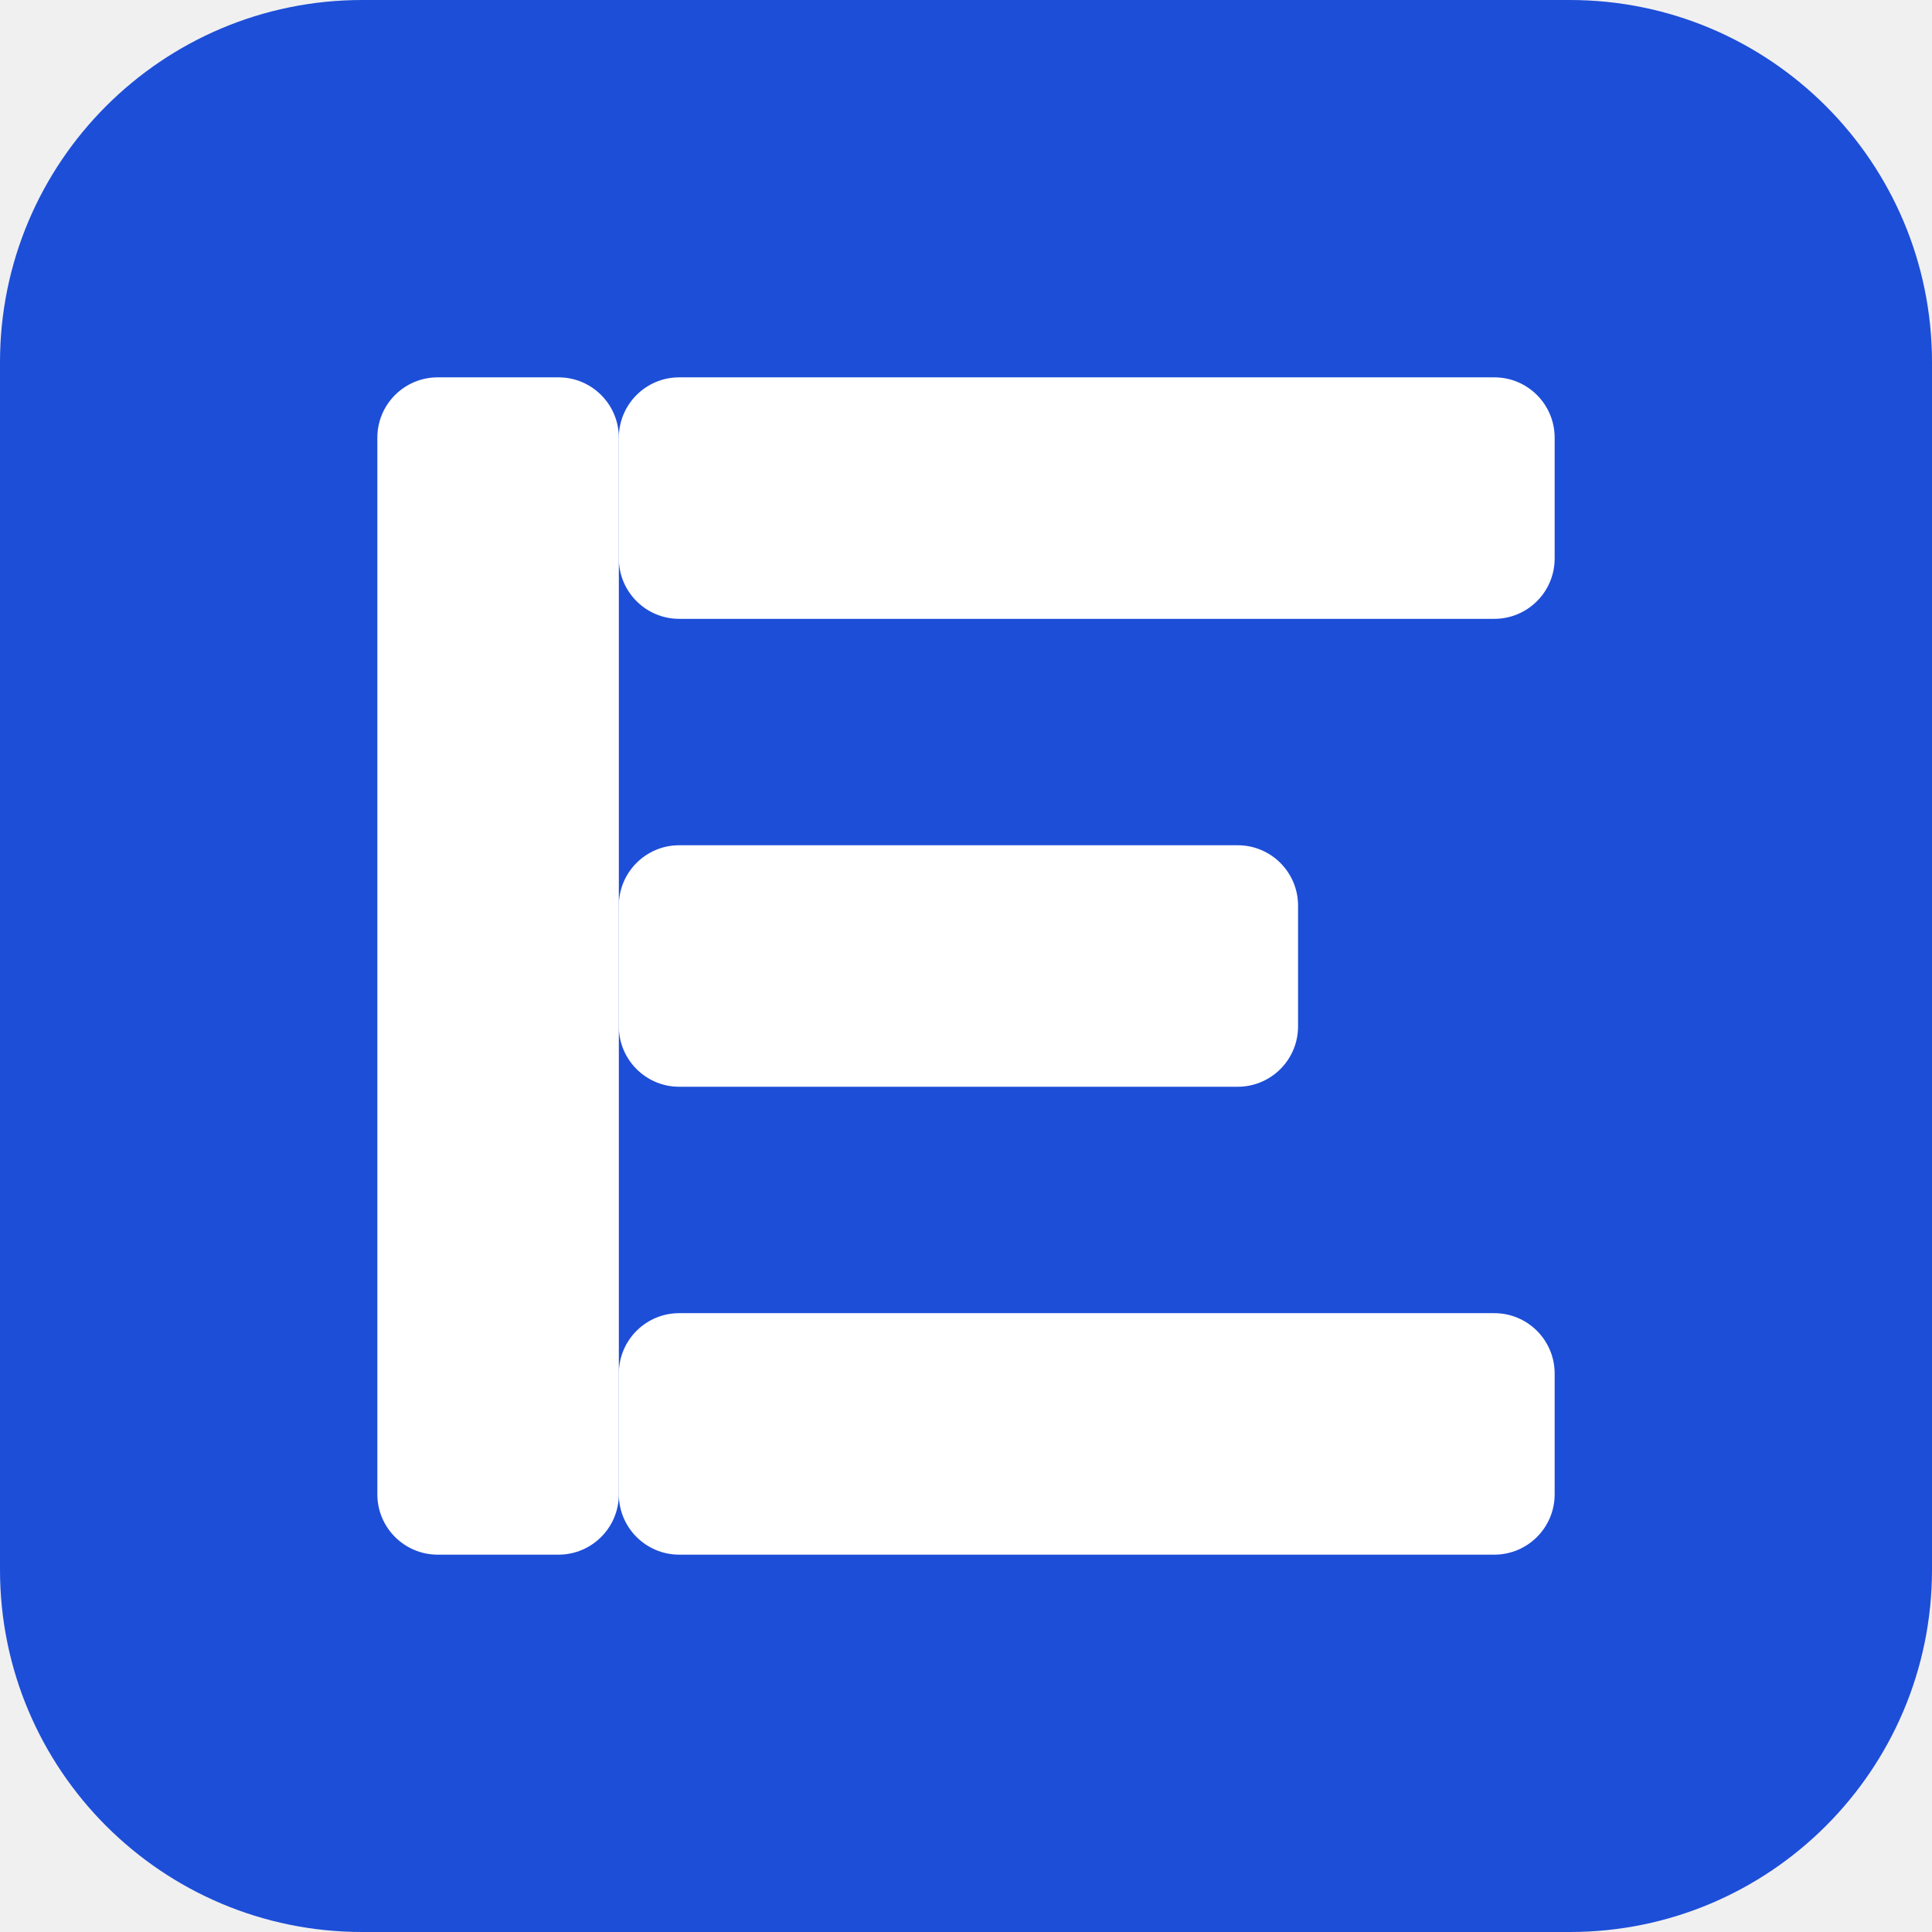
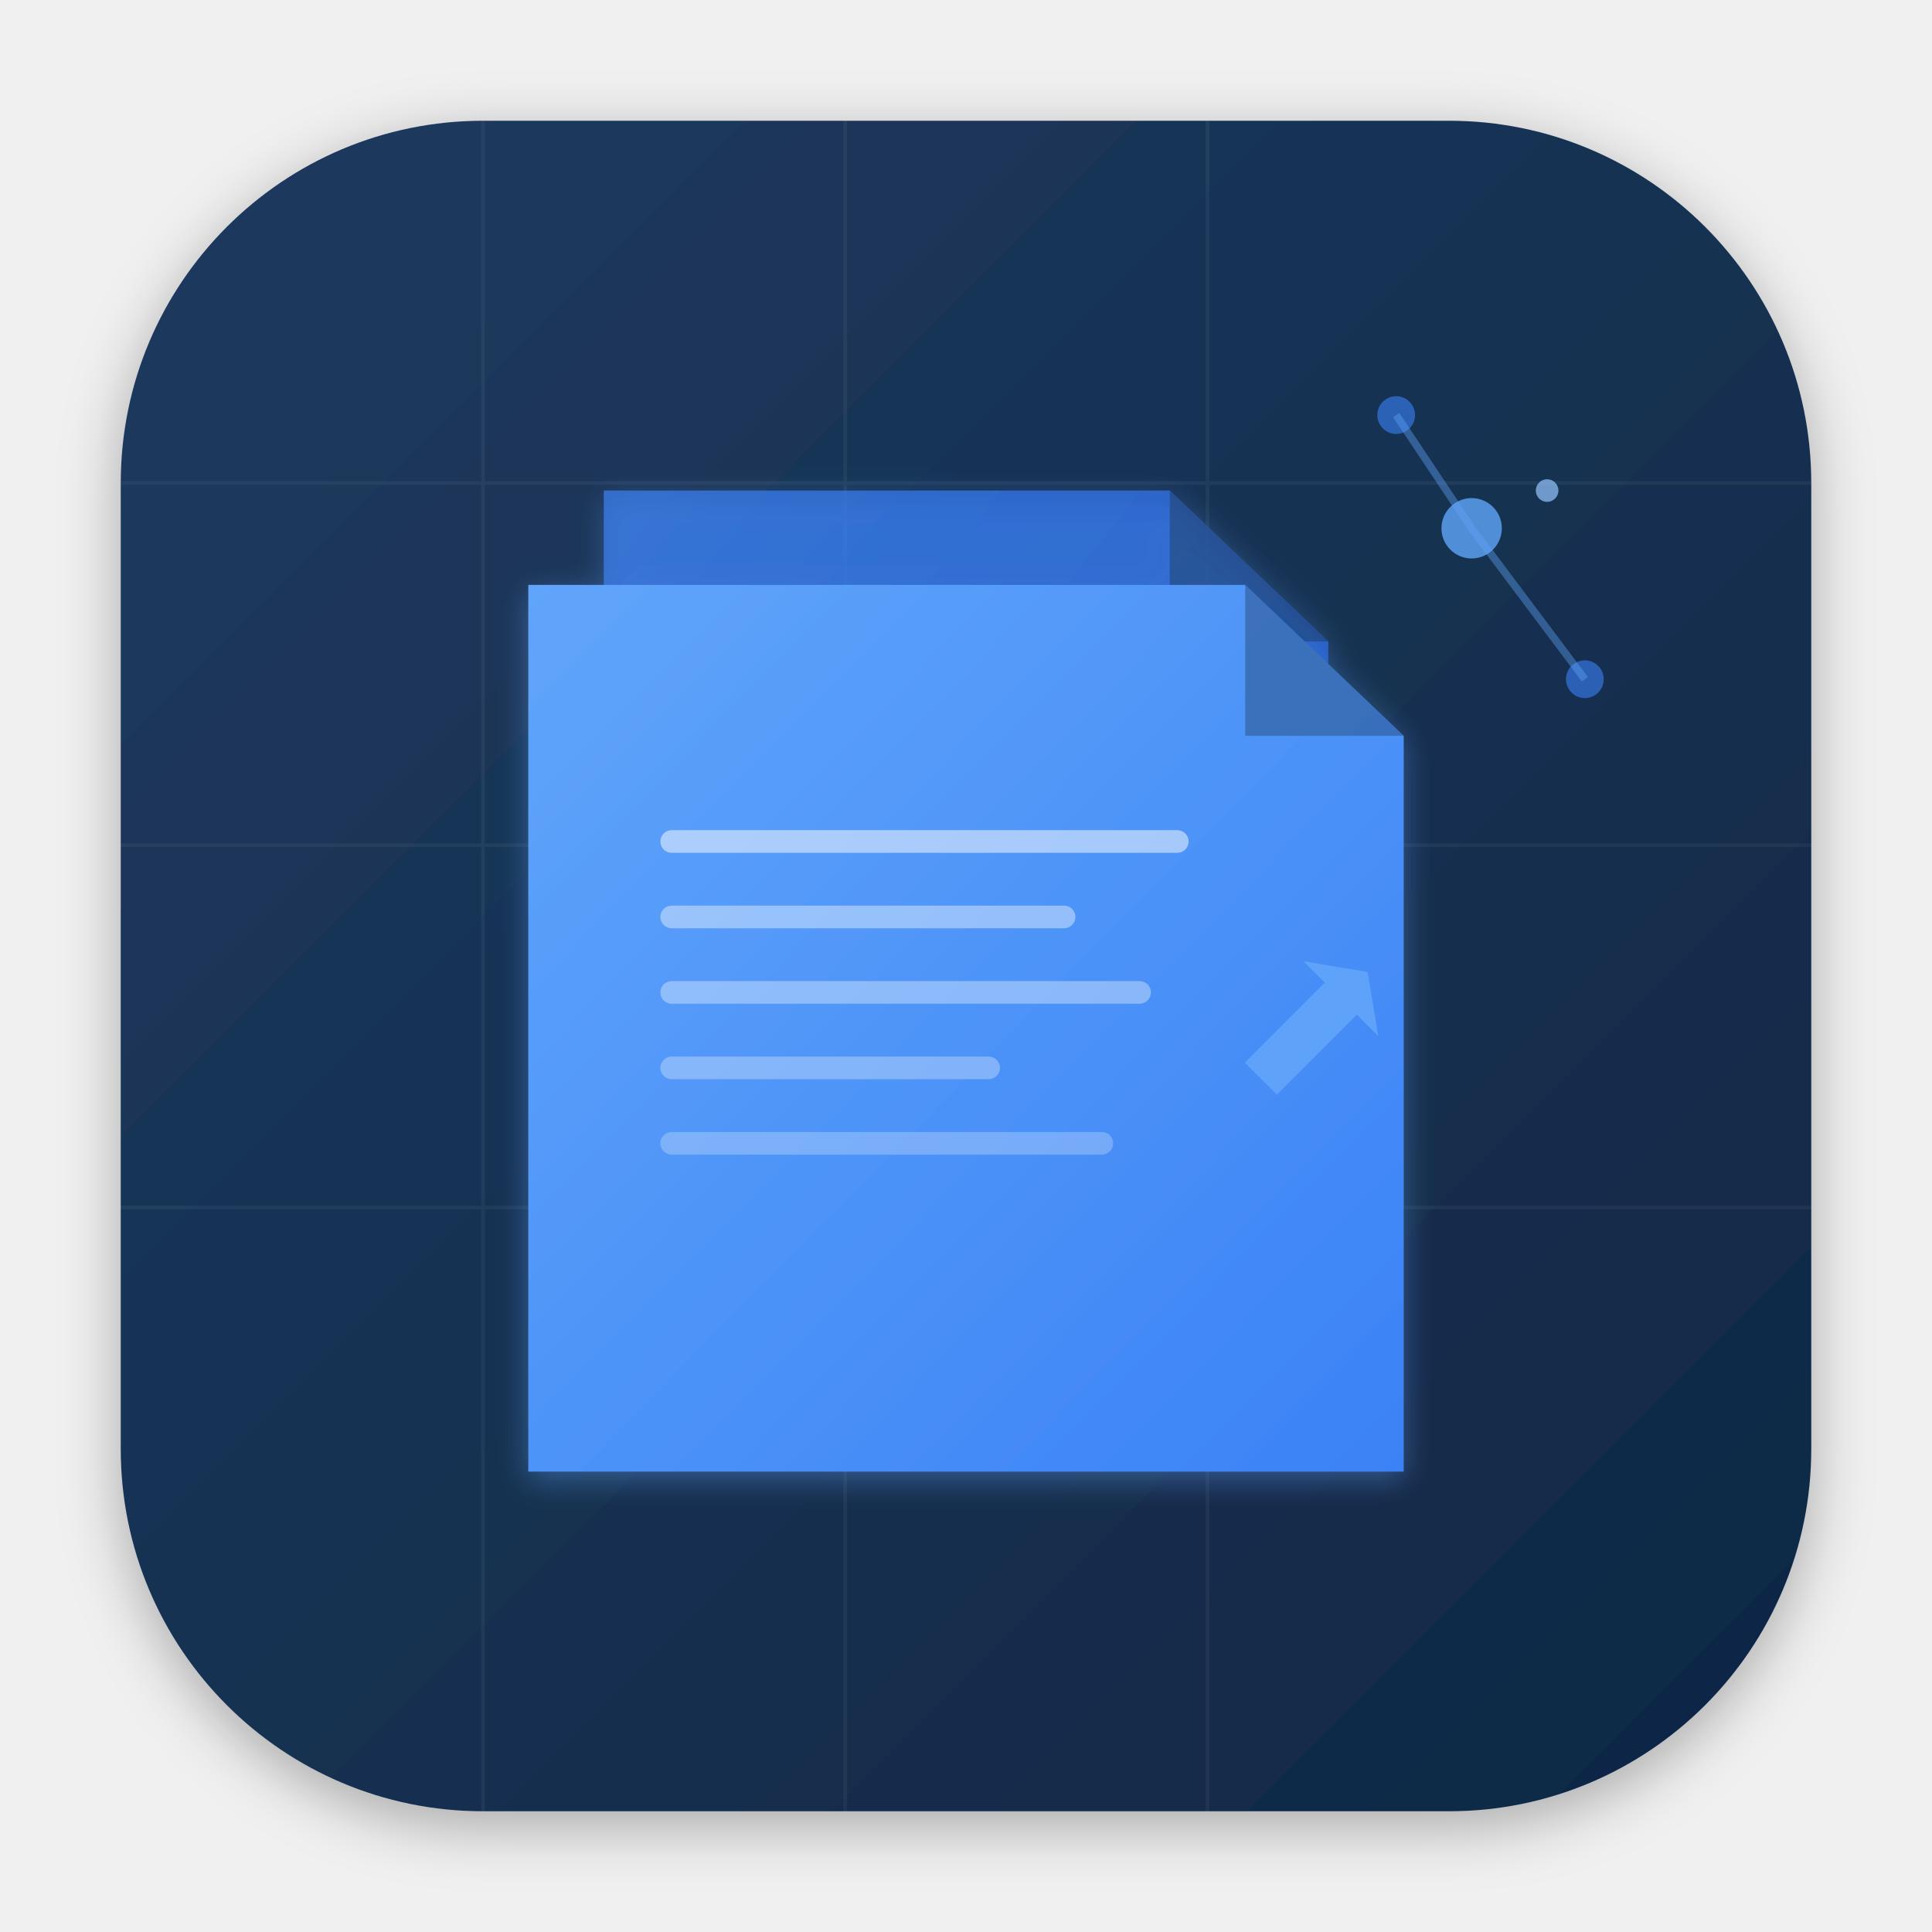
- <svg xmlns="http://www.w3.org/2000/svg" viewBox="0 0 512 512">
-   <rect width="512" height="512" rx="96" fill="#1D4ED8" />
-   <rect x="100" y="100" width="64" height="312" rx="16" fill="#FFFFFF" />
-   <rect x="164" y="100" width="248" height="64" rx="16" fill="#FFFFFF" />
-   <rect x="164" y="224" width="180" height="64" rx="16" fill="#FFFFFF" />
-   <rect x="164" y="348" width="248" height="64" rx="16" fill="#FFFFFF" />
+ <svg xmlns="http://www.w3.org/2000/svg" viewBox="0 0 512 512" width="512" height="512">
+   <defs>
+     <linearGradient id="bg" x1="0%" y1="0%" x2="100%" y2="100%">
+       <stop offset="0%" style="stop-color:#1e3a5f" />
+       <stop offset="100%" style="stop-color:#0f2744" />
+     </linearGradient>
+     <linearGradient id="accent" x1="0%" y1="0%" x2="100%" y2="100%">
+       <stop offset="0%" style="stop-color:#3b82f6" />
+       <stop offset="100%" style="stop-color:#2563eb" />
+     </linearGradient>
+     <linearGradient id="glow" x1="0%" y1="0%" x2="100%" y2="100%">
+       <stop offset="0%" style="stop-color:#60a5fa" />
+       <stop offset="100%" style="stop-color:#3b82f6" />
+     </linearGradient>
+     <filter id="shadow" x="-10%" y="-10%" width="120%" height="130%">
+       <feDropShadow dx="0" dy="4" stdDeviation="8" flood-color="#000" flood-opacity="0.3" />
+     </filter>
+     <filter id="innerGlow">
+       <feGaussianBlur in="SourceAlpha" stdDeviation="4" result="blur" />
+       <feOffset in="blur" dx="0" dy="2" result="offsetBlur" />
+       <feFlood flood-color="#60a5fa" flood-opacity="0.4" />
+       <feComposite in2="offsetBlur" operator="in" />
+       <feMerge>
+         <feMergeNode />
+         <feMergeNode in="SourceGraphic" />
+       </feMerge>
+     </filter>
+   </defs>
+   <rect x="32" y="32" width="448" height="448" rx="96" ry="96" fill="url(#bg)" filter="url(#shadow)" />
+   <g opacity="0.05" stroke="#fff" stroke-width="1">
+     <line x1="128" y1="32" x2="128" y2="480" />
+     <line x1="224" y1="32" x2="224" y2="480" />
+     <line x1="320" y1="32" x2="320" y2="480" />
+     <line x1="32" y1="128" x2="480" y2="128" />
+     <line x1="32" y1="224" x2="480" y2="224" />
+     <line x1="32" y1="320" x2="480" y2="320" />
+   </g>
+   <g filter="url(#innerGlow)">
+     <path d="M 160 130 L 160 370 L 352 370 L 352 170 L 310 130 Z" fill="url(#accent)" opacity="0.7" rx="8" />
+     <path d="M 310 130 L 310 170 L 352 170 Z" fill="#1e3a5f" opacity="0.5" />
+     <path d="M 140 155 L 140 390 L 372 390 L 372 195 L 330 155 Z" fill="url(#glow)" rx="8" />
+     <path d="M 330 155 L 330 195 L 372 195 Z" fill="#1e3a5f" opacity="0.4" />
+     <rect x="175" y="220" width="140" height="6" rx="3" fill="#fff" opacity="0.5" />
+     <rect x="175" y="240" width="110" height="6" rx="3" fill="#fff" opacity="0.4" />
+     <rect x="175" y="260" width="130" height="6" rx="3" fill="#fff" opacity="0.35" />
+     <rect x="175" y="280" width="90" height="6" rx="3" fill="#fff" opacity="0.3" />
+     <rect x="175" y="300" width="120" height="6" rx="3" fill="#fff" opacity="0.25" />
+   </g>
+   <g transform="translate(320, 300)">
+     <path d="M 0 0 L 60 0 L 50 -14 L 50 -6 L 20 -6 L 20 6 L 50 6 L 50 14 L 60 0 Z" fill="#60a5fa" opacity="0.9" transform="rotate(-45)" />
+   </g>
+   <circle cx="390" cy="140" r="8" fill="#60a5fa" opacity="0.8" />
+   <circle cx="420" cy="180" r="5" fill="#3b82f6" opacity="0.6" />
+   <circle cx="370" cy="110" r="5" fill="#3b82f6" opacity="0.6" />
+   <line x1="390" y1="140" x2="420" y2="180" stroke="#60a5fa" stroke-width="2" opacity="0.4" />
+   <line x1="390" y1="140" x2="370" y2="110" stroke="#60a5fa" stroke-width="2" opacity="0.4" />
+   <circle cx="410" cy="130" r="3" fill="#93c5fd" opacity="0.7" />
</svg>
